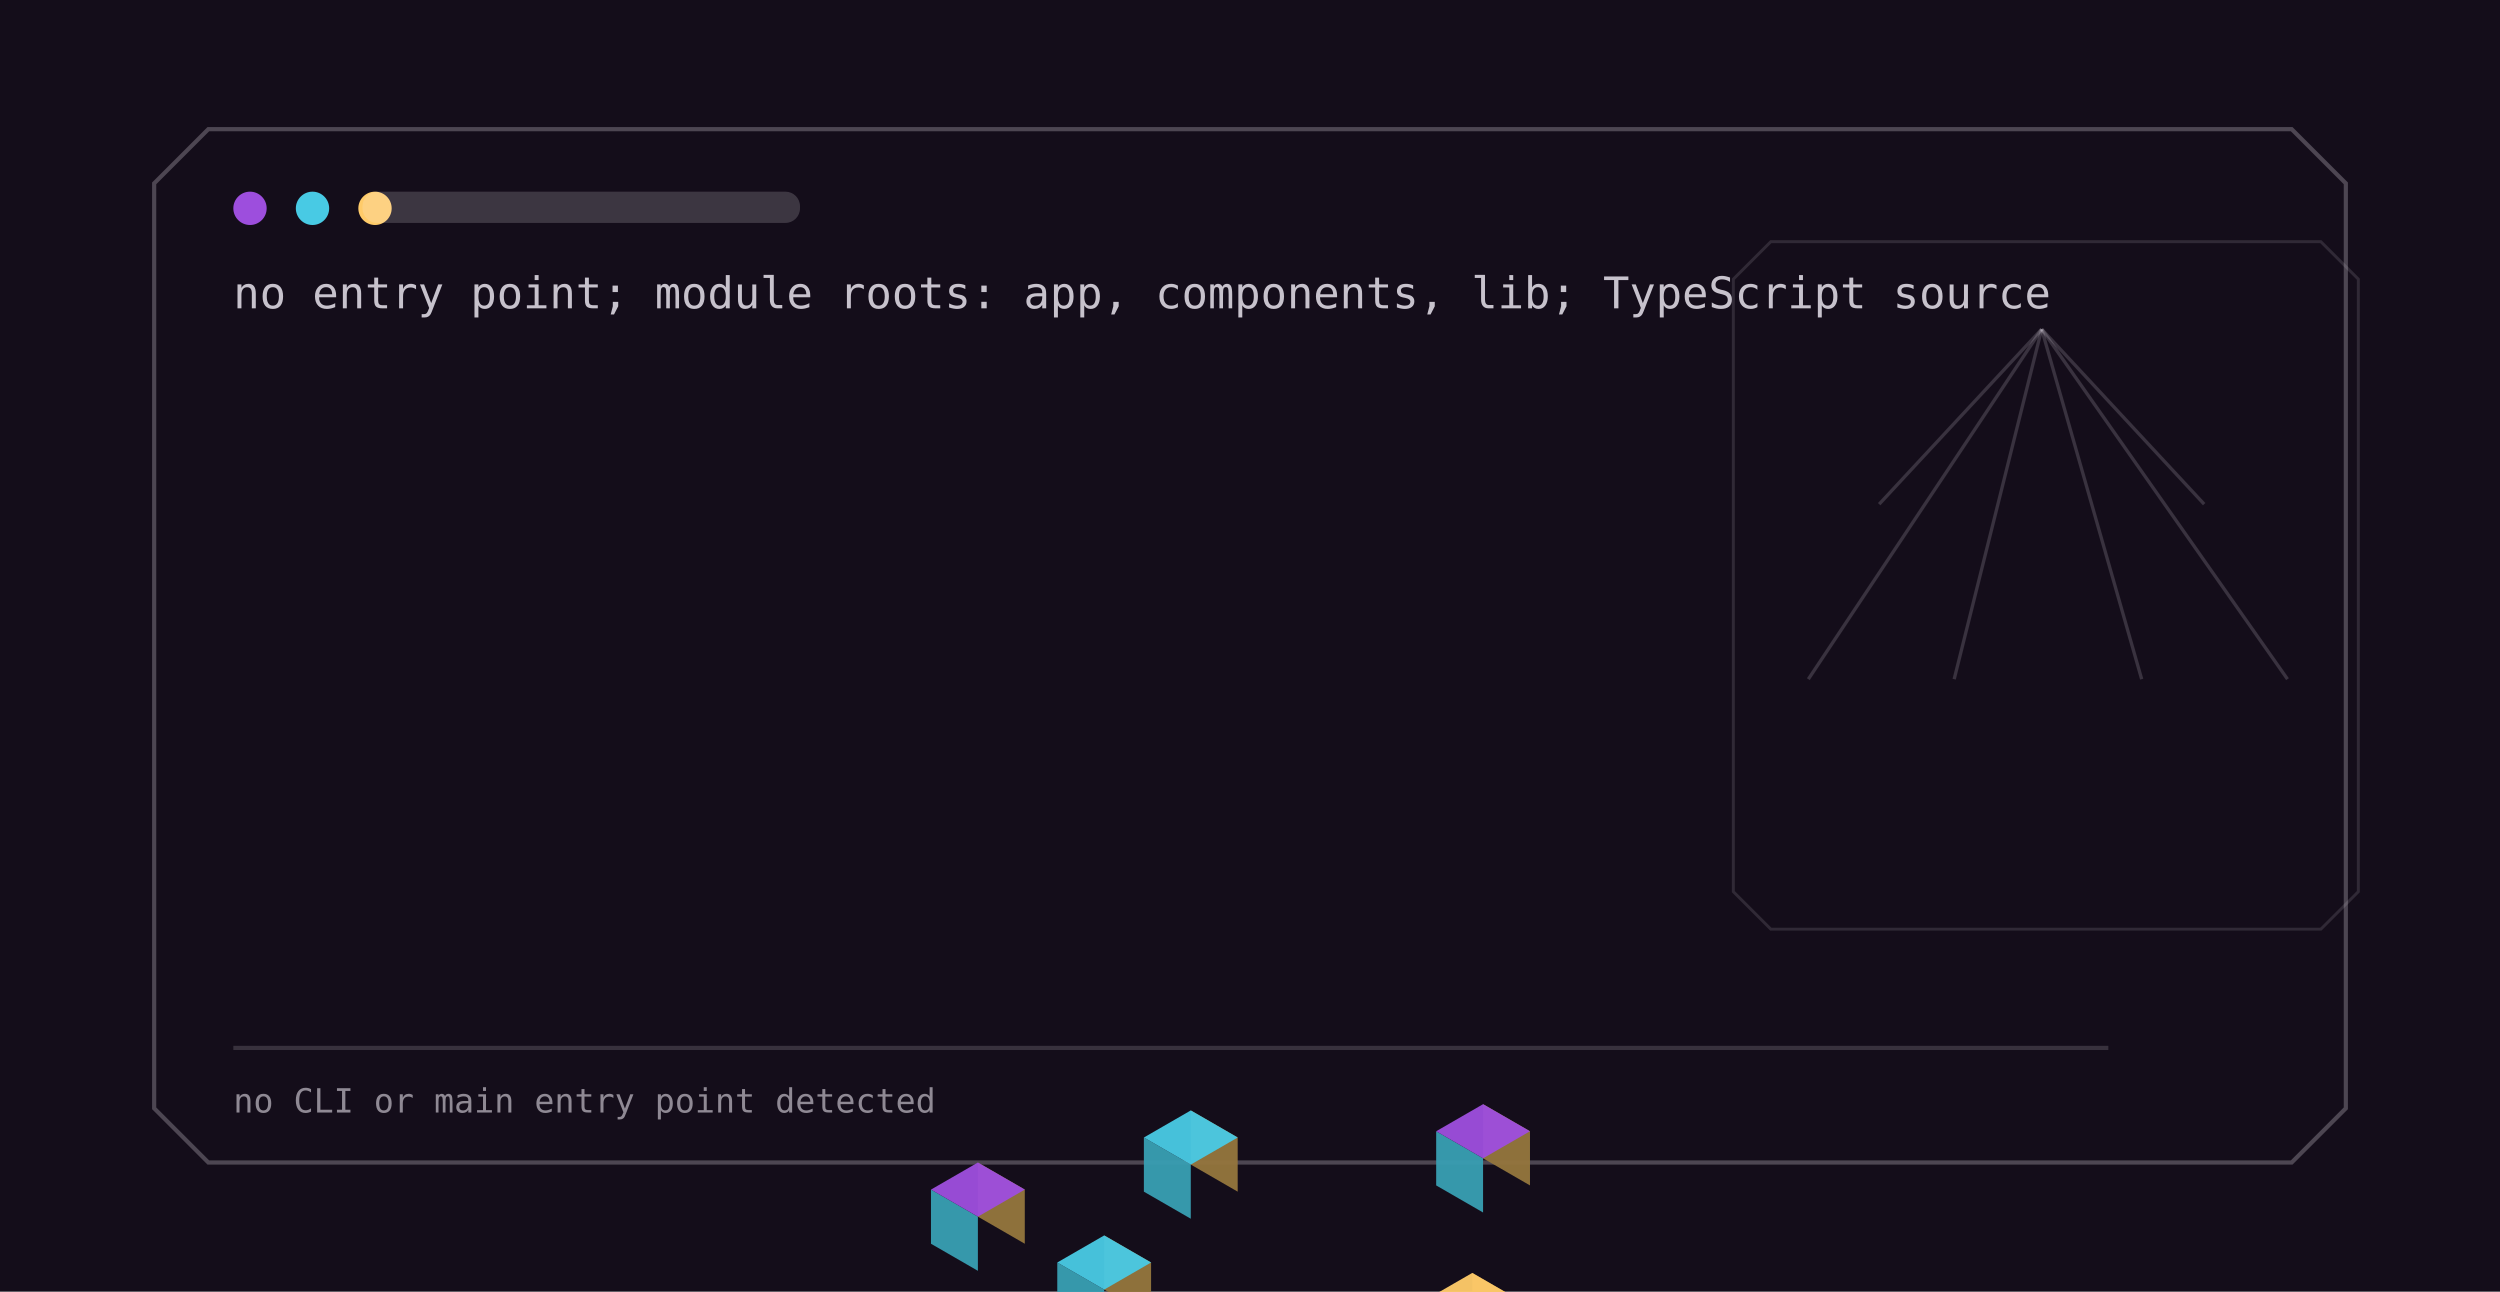
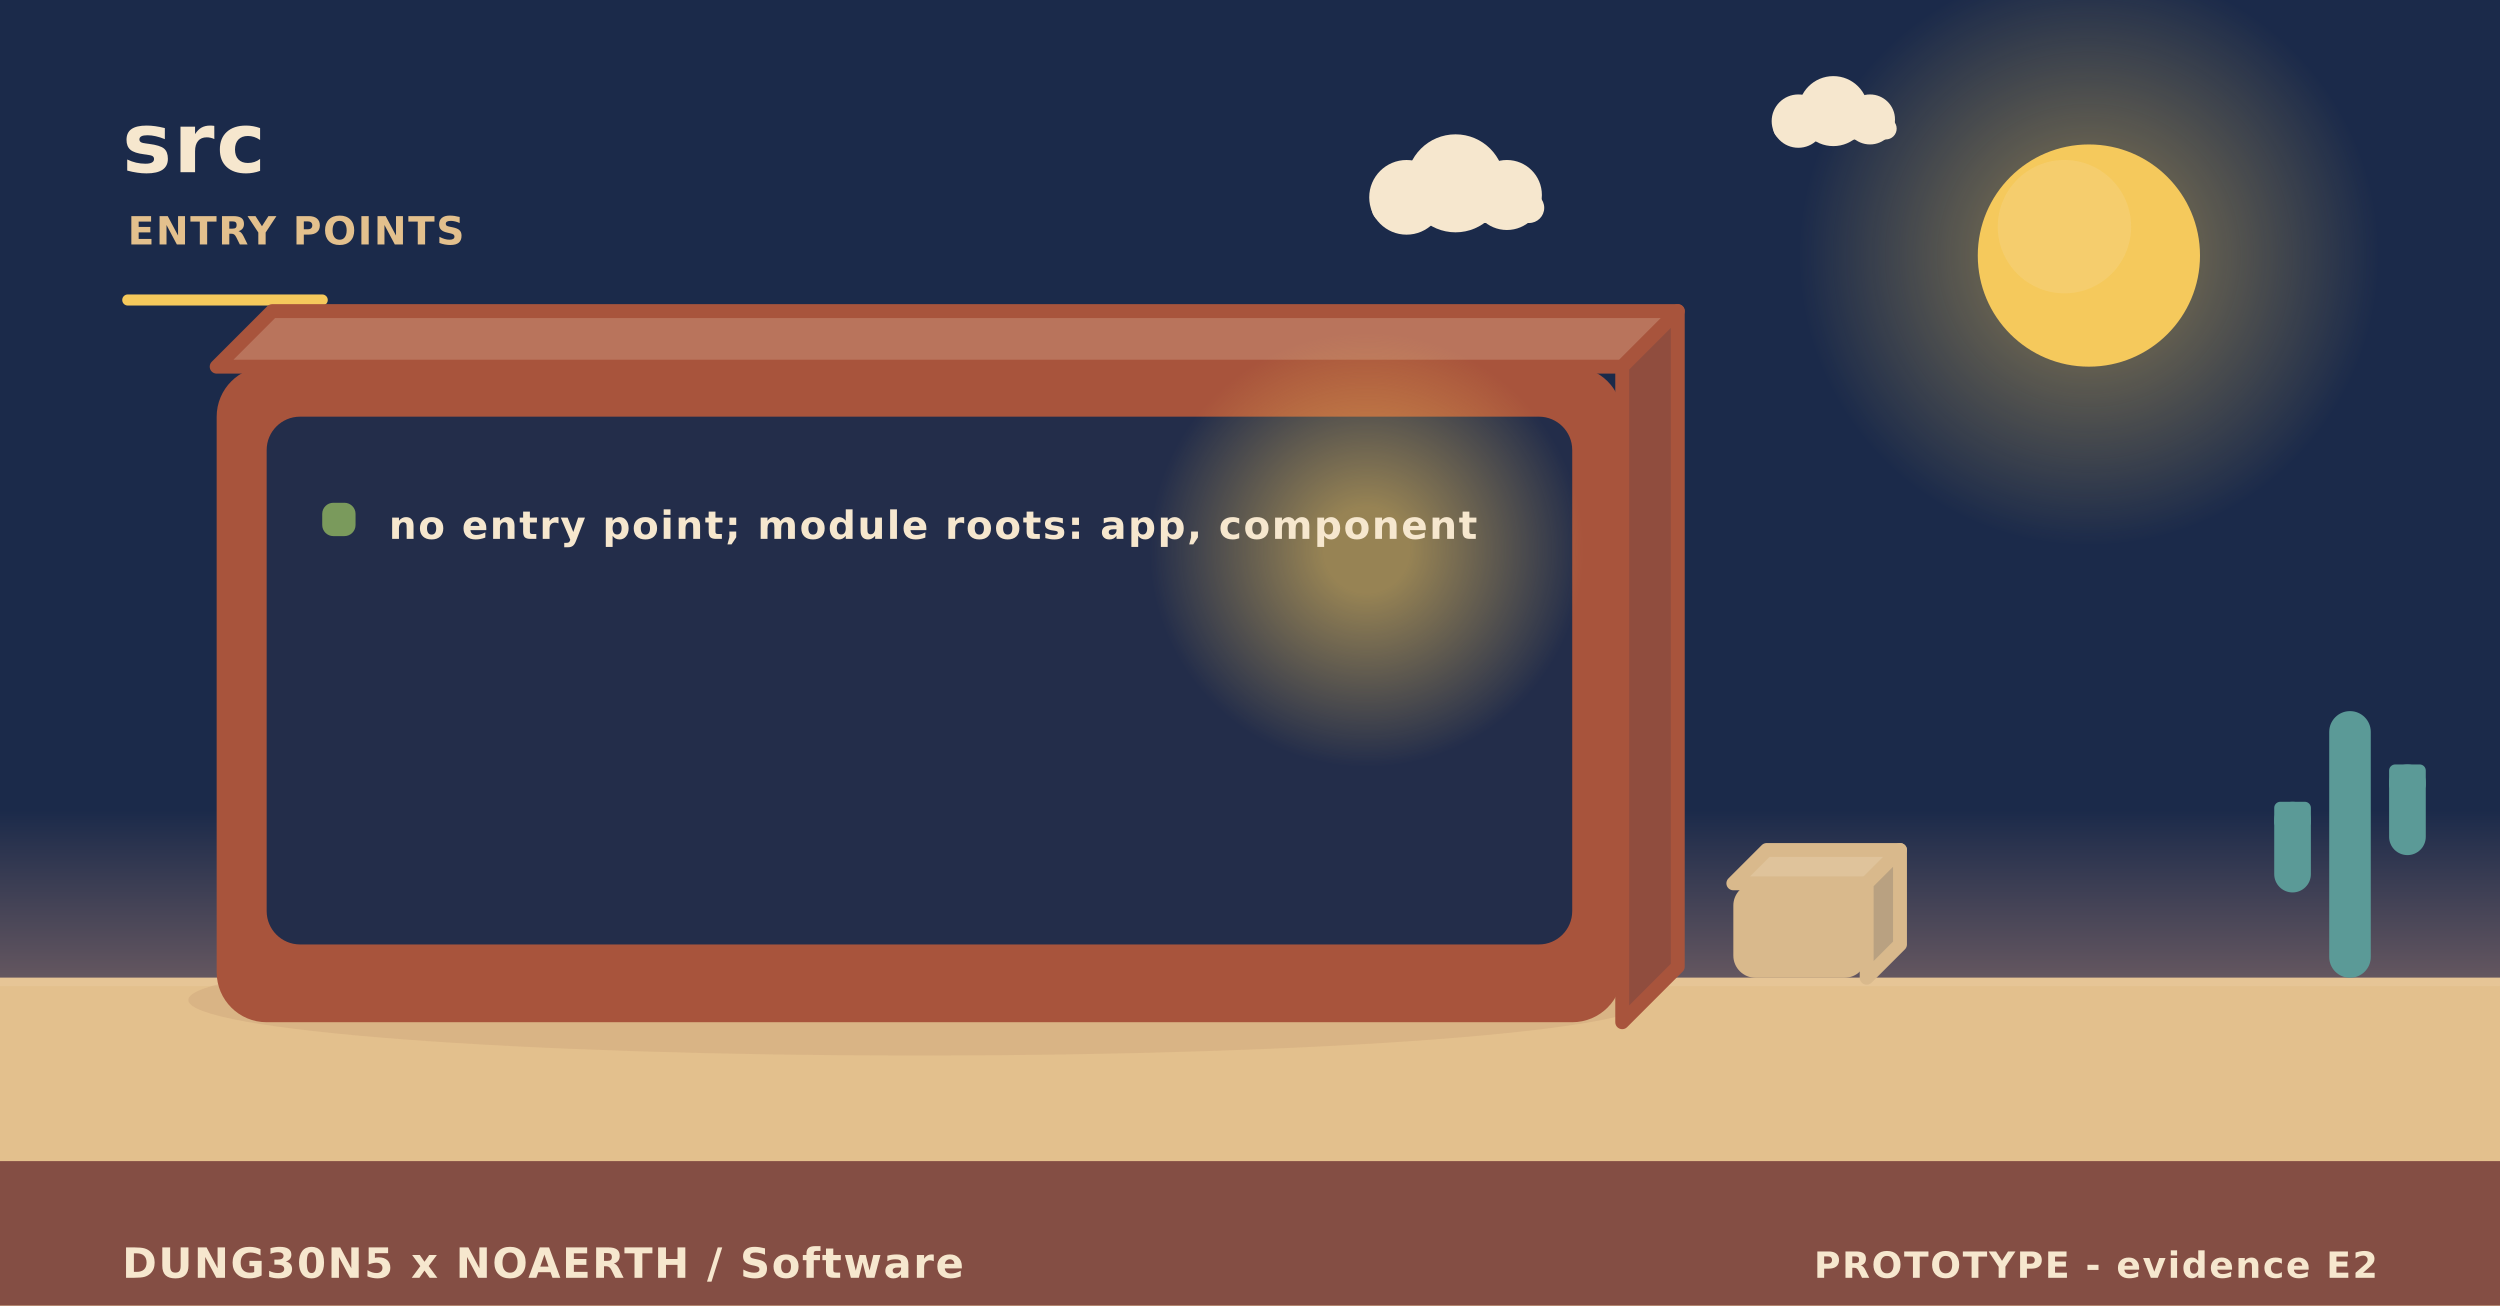
- <svg xmlns="http://www.w3.org/2000/svg" viewBox="0 0 1200 620" width="1200" height="620" role="img" aria-label="src command surface">
-   <rect width="1200" height="620" fill="#140d1a" />
-   <defs>
-     <linearGradient id="gt" x1="0" y1="0" x2="1" y2="1">
-       <stop offset="0%" stop-color="#9d4edd" />
-       <stop offset="100%" stop-color="#48cae4" />
-     </linearGradient>
-   </defs>
-   <path d="M100.00,62.00 H1100.00 L1126.00,88.00 V532.00 L1100.00,558.00 H100.00 L74.00,532.00 V88.00 Z" fill="none" stroke="rgba(244,238,248,0.300)" stroke-width="2.00" opacity="0.85" />
-   <circle cx="120.00" cy="100.00" r="8.00" fill="#9d4edd" opacity="1.00" />
-   <circle cx="150.00" cy="100.00" r="8.00" fill="#48cae4" opacity="1.00" />
-   <circle cx="180.00" cy="100.00" r="8.00" fill="#ffcb69" opacity="1.00" />
-   <rect x="174.00" y="92.00" width="210.00" height="15.00" rx="7.00" fill="rgba(244,238,248,0.180)" opacity="1.00" />
-   <text x="112" y="148" font-family="ui-monospace,SFMono-Regular,Menlo,monospace" font-size="21" fill="rgba(244,238,248,0.800)">no entry point; module roots: app, components, lib; TypeScript source</text>
-   <path d="M850.00,116.00 H1114.00 L1132.00,134.00 V428.00 L1114.00,446.00 H850.00 L832.00,428.00 V134.00 Z" fill="none" stroke="rgba(244,238,248,0.180)" stroke-width="1.40" opacity="0.70" />
-   <line x1="980.00" y1="158.00" x2="902.00" y2="242.00" stroke="rgba(244,238,248,0.300)" stroke-width="1.60" opacity="0.55" />
-   <line x1="980.00" y1="158.00" x2="1058.00" y2="242.00" stroke="rgba(244,238,248,0.300)" stroke-width="1.60" opacity="0.55" />
-   <line x1="980.00" y1="158.00" x2="868.00" y2="326.00" stroke="rgba(244,238,248,0.300)" stroke-width="1.60" opacity="0.55" />
-   <line x1="980.00" y1="158.00" x2="938.00" y2="326.00" stroke="rgba(244,238,248,0.300)" stroke-width="1.60" opacity="0.55" />
-   <line x1="980.00" y1="158.00" x2="1028.00" y2="326.00" stroke="rgba(244,238,248,0.300)" stroke-width="1.60" opacity="0.55" />
-   <line x1="980.00" y1="158.00" x2="1098.00" y2="326.00" stroke="rgba(244,238,248,0.300)" stroke-width="1.60" opacity="0.55" />
-   <polygon points="711.87,556.00 734.39,569.00 734.39,543.00 711.87,530.00" fill="#94763d" opacity="0.95" />
-   <polygon points="689.36,569.00 711.87,582.00 711.87,556.00 689.36,543.00" fill="#389eb2" opacity="0.95" />
-   <polygon points="711.87,530.00 734.39,543.00 711.87,556.00 689.36,543.00" fill="#9d4edd" opacity="0.95" />
-   <polygon points="571.58,559.00 594.09,572.00 594.09,546.00 571.58,533.00" fill="#94763d" opacity="0.95" />
-   <polygon points="549.06,572.00 571.58,585.00 571.58,559.00 549.06,546.00" fill="#389eb2" opacity="0.95" />
-   <polygon points="571.58,533.00 594.09,546.00 571.58,559.00 549.06,546.00" fill="#48cae4" opacity="0.95" />
-   <polygon points="706.68,637.00 729.19,650.00 729.19,624.00 706.68,611.00" fill="#94763d" opacity="0.95" />
-   <polygon points="684.16,650.00 706.68,663.00 706.68,637.00 684.16,624.00" fill="#389eb2" opacity="0.95" />
-   <polygon points="706.68,611.00 729.19,624.00 706.68,637.00 684.16,624.00" fill="#ffcb69" opacity="0.95" />
-   <polygon points="469.39,584.00 491.90,597.00 491.90,571.00 469.39,558.00" fill="#94763d" opacity="0.95" />
-   <polygon points="446.87,597.00 469.39,610.00 469.39,584.00 446.87,571.00" fill="#389eb2" opacity="0.95" />
-   <polygon points="469.39,558.00 491.90,571.00 469.39,584.00 446.87,571.00" fill="#9d4edd" opacity="0.95" />
-   <polygon points="530.01,619.00 552.52,632.00 552.52,606.00 530.01,593.00" fill="#94763d" opacity="0.95" />
-   <polygon points="507.49,632.00 530.01,645.00 530.01,619.00 507.49,606.00" fill="#389eb2" opacity="0.95" />
-   <polygon points="530.01,593.00 552.52,606.00 530.01,619.00 507.49,606.00" fill="#48cae4" opacity="0.95" />
-   <polygon points="607.95,664.00 630.47,677.00 630.47,651.00 607.95,638.00" fill="#94763d" opacity="0.95" />
-   <polygon points="585.43,677.00 607.95,690.00 607.95,664.00 585.43,651.00" fill="#389eb2" opacity="0.95" />
-   <polygon points="607.95,638.00 630.47,651.00 607.95,664.00 585.43,651.00" fill="#ffcb69" opacity="0.95" />
-   <polygon points="668.57,699.00 691.09,712.00 691.09,686.00 668.57,673.00" fill="#94763d" opacity="0.95" />
-   <polygon points="646.05,712.00 668.57,725.00 668.57,699.00 646.05,686.00" fill="#389eb2" opacity="0.95" />
-   <polygon points="668.57,673.00 691.09,686.00 668.57,699.00 646.05,686.00" fill="#9d4edd" opacity="0.95" />
-   <rect x="112.00" y="502.00" width="900.00" height="2.00" rx="0.00" fill="rgba(244,238,248,0.160)" opacity="1.00" />
-   <text x="112" y="534" font-family="ui-monospace,Menlo,monospace" font-size="16" fill="rgba(244,238,248,0.550)">no CLI or main entry point detected</text>
+ <svg xmlns="http://www.w3.org/2000/svg" width="900" height="470" viewBox="0 0 900 470" role="img" aria-label="src - how it is operated">
+   <linearGradient id="skyt" x1="0" y1="0" x2="0" y2="1">
+     <stop offset="0" stop-color="#1b2a4a" />
+     <stop offset="0.62" stop-color="#1b2a4a" />
+     <stop offset="1" stop-color="#f3ad8a" />
+   </linearGradient>
+   <rect width="900" height="470" fill="url(#skyt)" />
+   <radialGradient id="sunt">
+     <stop offset="0.35" stop-color="#f5c95c" stop-opacity="0.34" />
+     <stop offset="1" stop-color="#f5c95c" stop-opacity="0" />
+   </radialGradient>
+   <circle cx="752" cy="92" r="104" fill="url(#sunt)" />
+   <circle cx="752" cy="92" r="40" fill="#f5c95c" />
+   <circle cx="743.2" cy="81.6" r="24" fill="#f5d27e" opacity="0.5" />
+   <g>
+     <circle cx="524" cy="66" r="17.64" fill="#f6e7ce" />
+     <circle cx="506.36" cy="71.04" r="13.44" fill="#f6e7ce" />
+     <circle cx="542.48" cy="70.2" r="12.6" fill="#f6e7ce" />
+     <rect x="493.76" y="69.36" width="62.16" height="10.92" rx="5.46" fill="#f6e7ce" />
+   </g>
+   <g>
+     <circle cx="660" cy="40" r="12.6" fill="#f6e7ce" />
+     <circle cx="647.4" cy="43.6" r="9.6" fill="#f6e7ce" />
+     <circle cx="673.2" cy="43" r="9" fill="#f6e7ce" />
+     <rect x="638.4" y="42.4" width="44.4" height="7.8" rx="3.9" fill="#f6e7ce" />
+   </g>
+   <rect x="0" y="352" width="900" height="118" fill="#e3c08d" />
+   <rect x="0" y="352" width="900" height="3" fill="#e6c596" />
+   <text x="44" y="62" font-family="Verdana,DejaVu Sans,sans-serif" font-size="30" font-weight="700" letter-spacing="0.6" fill="#f6e7ce" text-anchor="start">src</text>
+   <text x="46" y="88" font-family="Verdana,DejaVu Sans,sans-serif" font-size="14" font-weight="700" letter-spacing="0.6" fill="#e3c08d" text-anchor="start">ENTRY POINTS</text>
+   <rect x="44" y="106" width="74" height="4" rx="2" fill="#f5c95c" />
+   <ellipse cx="331" cy="360" rx="263.2" ry="20" fill="rgba(138,90,68,0.11)" />
+   <path d="M78,132 L584,132 L604,112 L98,112 Z" fill="#b9745c" stroke="#a8543c" stroke-width="5" stroke-linejoin="round" />
+   <path d="M584,132 L604,112 L604,348 L584,368 Z" fill="#904d3e" stroke="#a8543c" stroke-width="5" stroke-linejoin="round" />
+   <rect x="78" y="132" width="506" height="236" rx="18" fill="#a8543c" />
+   <rect x="96" y="150" width="470" height="190" rx="12" fill="#1b2a4a" opacity="0.94" />
+   <radialGradient id="lamp22472">
+     <stop offset="0.2" stop-color="#f5c95c" stop-opacity="0.55" />
+     <stop offset="1" stop-color="#f5c95c" stop-opacity="0" />
+   </radialGradient>
+   <circle cx="492" cy="198" r="78" fill="url(#lamp22472)" />
+   <rect x="116" y="181" width="12" height="12" rx="4" fill="#7a9a5c" />
+   <text x="140" y="194" font-family="Verdana,DejaVu Sans,sans-serif" font-size="14" font-weight="700" letter-spacing="0.6" fill="#f6e7ce" text-anchor="start">no entry point; module roots: app, component</text>
+   <path d="M624,318 L672,318 L684,306 L636,306 Z" fill="#dfc39b" stroke="#d9b98c" stroke-width="5" stroke-linejoin="round" />
+   <path d="M672,318 L684,306 L684,340 L672,352 Z" fill="#b9a181" stroke="#d9b98c" stroke-width="5" stroke-linejoin="round" />
+   <rect x="624" y="318" width="48" height="34" rx="8" fill="#d9b98c" />
+   <rect x="838.52" y="256" width="14.96" height="96" rx="7.48" fill="#5b9a97" />
+   <rect x="818.72" y="288.64" width="13.2" height="32.64" rx="6.6" fill="#5b9a97" />
+   <rect x="818.72" y="288.64" width="13.2" height="9.6" rx="2.2" fill="#5b9a97" />
+   <rect x="860.08" y="275.2" width="13.2" height="32.64" rx="6.6" fill="#5b9a97" />
+   <rect x="860.08" y="275.2" width="13.2" height="9.6" rx="2.2" fill="#5b9a97" />
+   <rect x="0" y="418" width="900" height="52" rx="0" fill="#7e4740" opacity="0.94" />
+   <text x="44" y="460" font-family="Verdana,DejaVu Sans,sans-serif" font-size="15" font-weight="700" letter-spacing="0.6" fill="#f6e7ce" text-anchor="start">DUNG30N5 x NOAERTH  /  Software</text>
+   <text x="856" y="460" font-family="Verdana,DejaVu Sans,sans-serif" font-size="13" font-weight="700" letter-spacing="0.6" fill="#f6e7ce" text-anchor="end">PROTOTYPE  -  evidence E2</text>
</svg>
